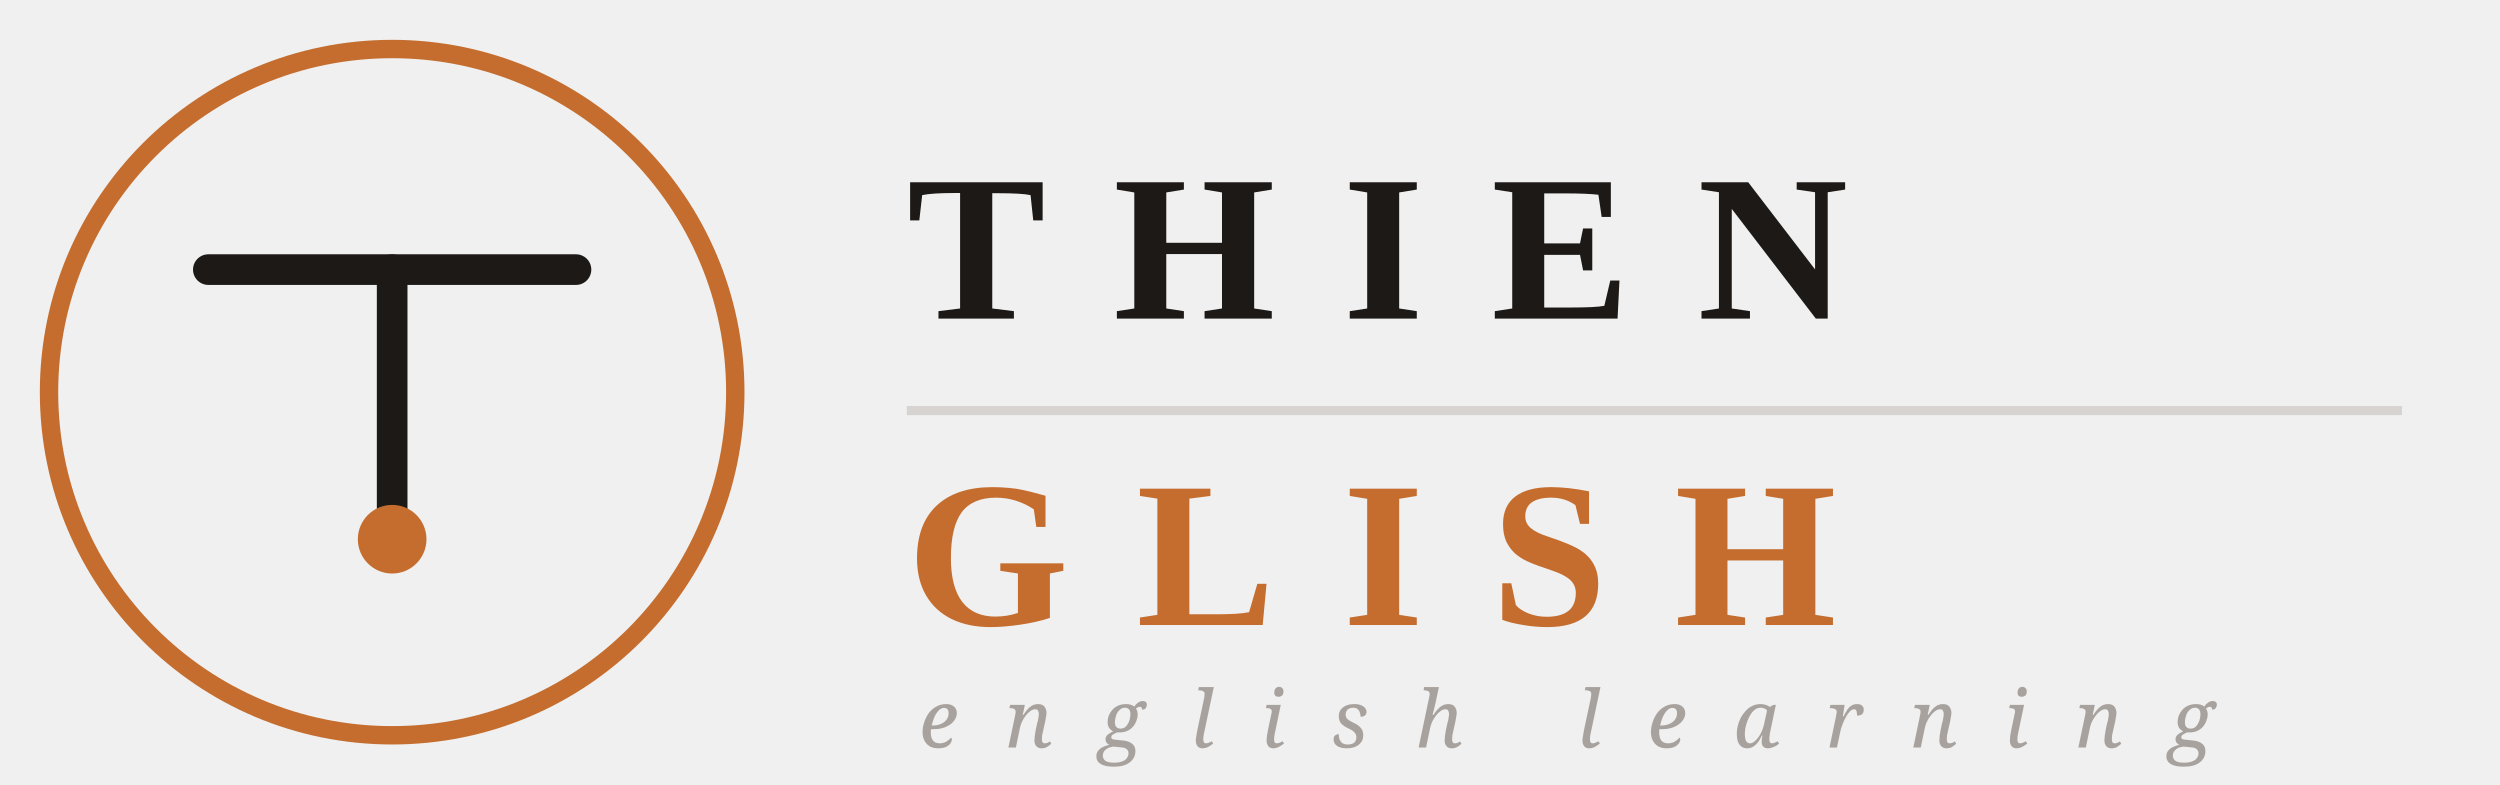
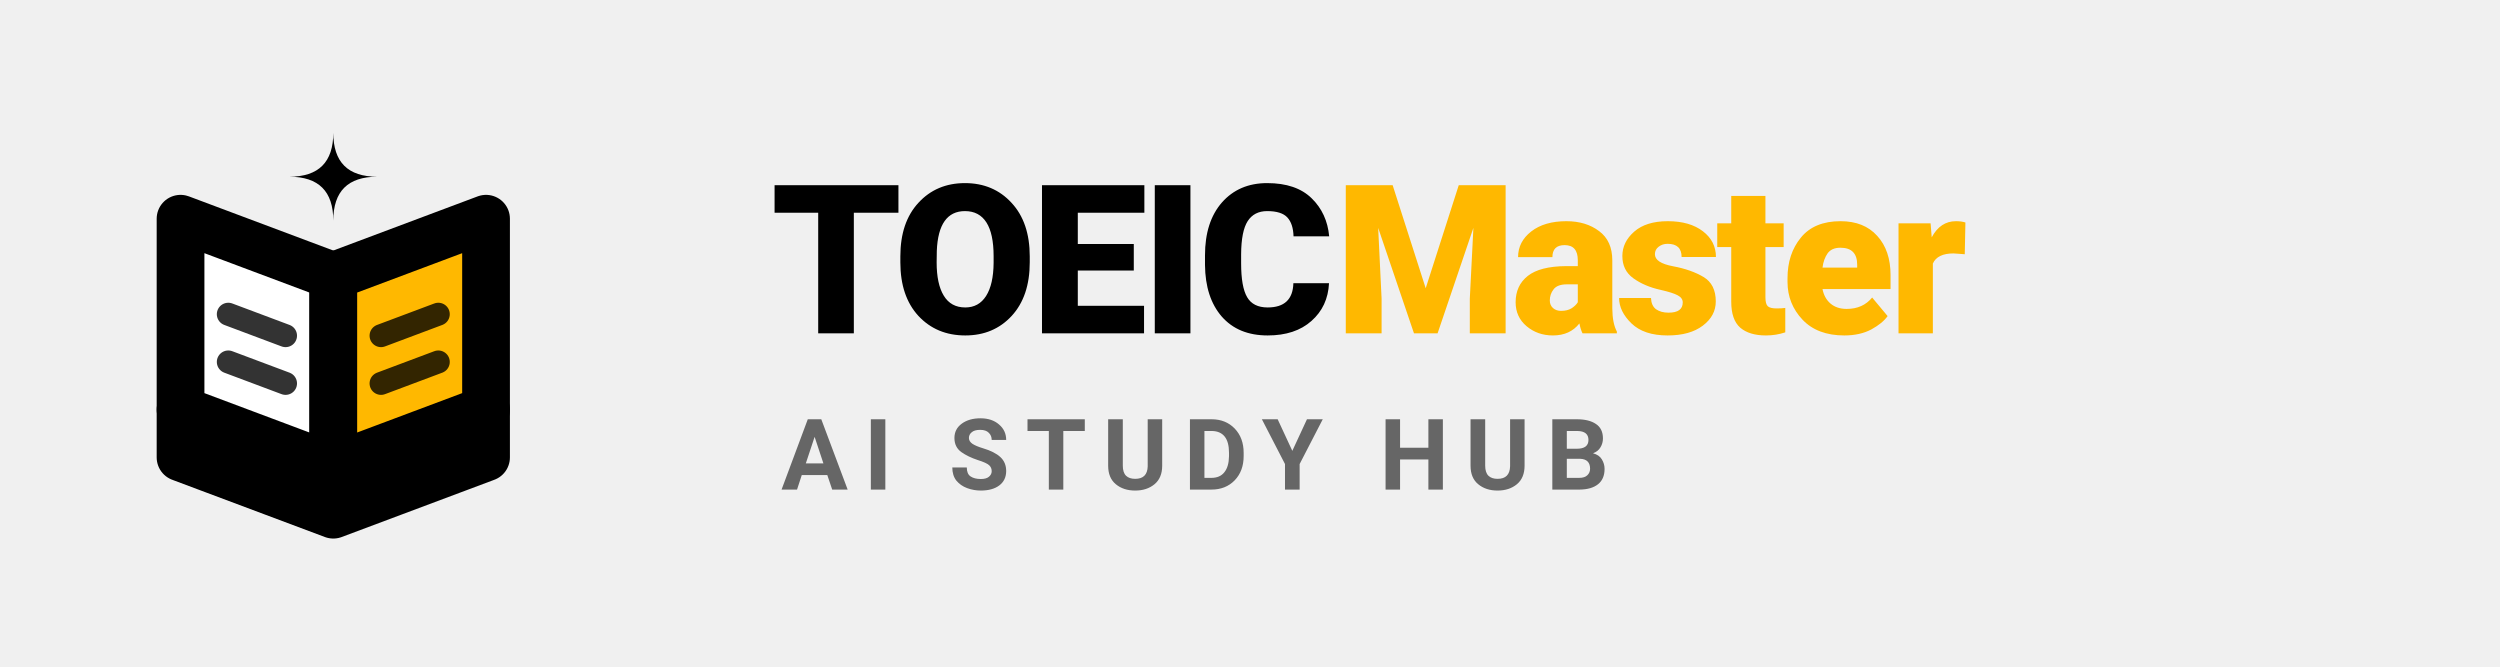
- <svg xmlns="http://www.w3.org/2000/svg" width="204" height="64" viewBox="0 0 204 64" fill="none">
-   <circle cx="32" cy="32" r="28" stroke="#c46d2e" stroke-width="1.5" fill="none" />
-   <line x1="17" y1="22" x2="47" y2="22" stroke="#1c1917" stroke-width="2.5" stroke-linecap="round" />
-   <line x1="32" y1="22" x2="32" y2="44" stroke="#1c1917" stroke-width="2.5" stroke-linecap="round" />
-   <circle cx="32" cy="44" r="2.8" fill="#c46d2e" />
-   <text x="74" y="26" font-family="Georgia, 'Times New Roman', serif" font-size="17" font-weight="700" fill="#1c1917" letter-spacing="5.5">THIEN</text>
-   <line x1="74" y1="33.5" x2="196" y2="33.5" stroke="#d6d3d1" stroke-width="0.75" />
-   <text x="74" y="51" font-family="Georgia, 'Times New Roman', serif" font-size="17" font-weight="700" fill="#c46d2e" letter-spacing="5.5">GLISH</text>
-   <text x="75" y="61" font-family="Georgia, serif" font-size="6.5" font-weight="400" fill="#a8a29e" letter-spacing="3.8" font-style="italic">english learning</text>
+ <svg xmlns="http://www.w3.org/2000/svg" width="240" height="64" viewBox="0 0 240 64" fill="none">
+   <g transform="translate(10, 10) scale(1.833)">
+     <path d="M4 16 L4 18.5 L12 21.5 L20 18.5 L20 16 L12 19 Z" fill="#000000" stroke="#000000" stroke-width="2.5" stroke-linejoin="round" />
+     <path d="M4 6 L12 9 L12 19 L4 16 Z" fill="#FFFFFF" stroke="#000000" stroke-width="2.5" stroke-linejoin="round" />
+     <path d="M20 6 L12 9 L12 19 L20 16 Z" fill="#FFB800" stroke="#000000" stroke-width="2.5" stroke-linejoin="round" />
+     <path d="M6.5 11 L9.5 12.125 M6.5 13.5 L9.5 14.625" stroke="#000000" stroke-width="1.2" stroke-linecap="round" opacity="0.8" />
+     <path d="M14.5 12.125 L17.5 11 M14.5 14.625 L17.5 13.5" stroke="#000000" stroke-width="1.2" stroke-linecap="round" opacity="0.8" />
+     <path d="M12 9 V19" stroke="#000000" stroke-width="1.2" stroke-linecap="round" />
+     <path d="M12 1.5 Q12 3.8 14.3 3.8 Q12 3.8 12 6.1 Q12 3.8 9.7 3.8 Q12 3.8 12 1.5 Z" fill="#000000" />
+   </g>
+   <text x="74" y="32" font-family="system-ui, -apple-system, BlinkMacSystemFont, 'Segoe UI', Roboto, sans-serif" font-size="20" font-weight="900" letter-spacing="-0.03em" fill="#000000">
+     TOEIC<tspan fill="#FFB800"> Master</tspan>
+   </text>
+   <text x="75" y="47" font-family="system-ui, -apple-system, BlinkMacSystemFont, 'Segoe UI', Roboto, sans-serif" font-size="9.5" font-weight="700" letter-spacing="0.16em" fill="#666666">
+     AI STUDY HUB
+   </text>
</svg>
